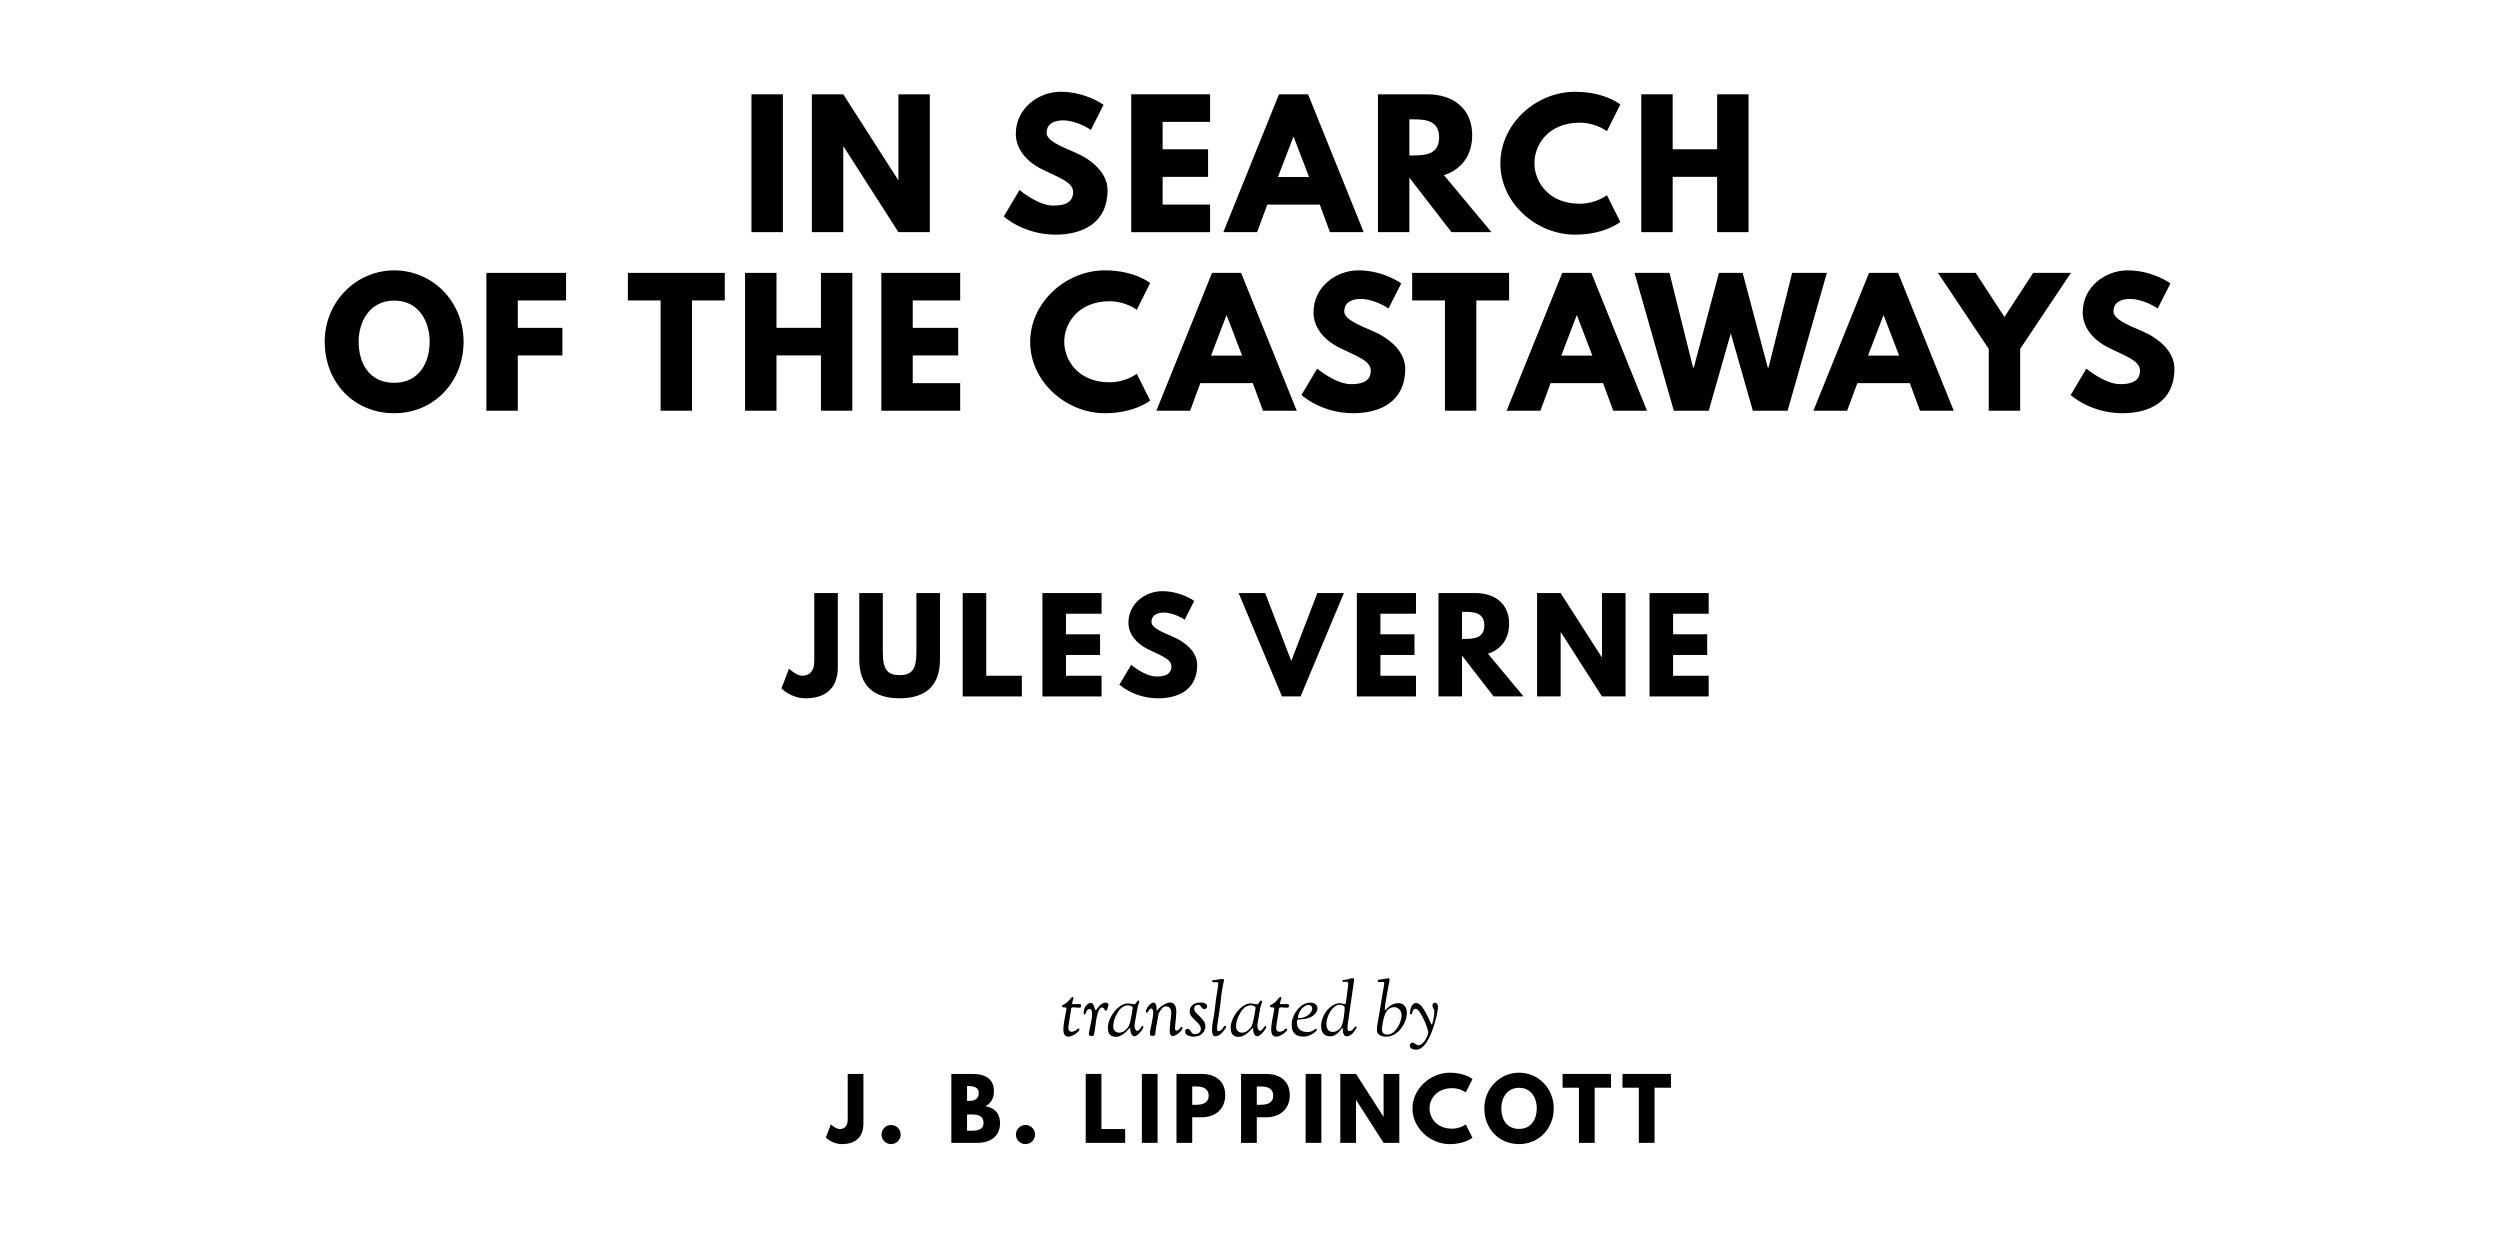
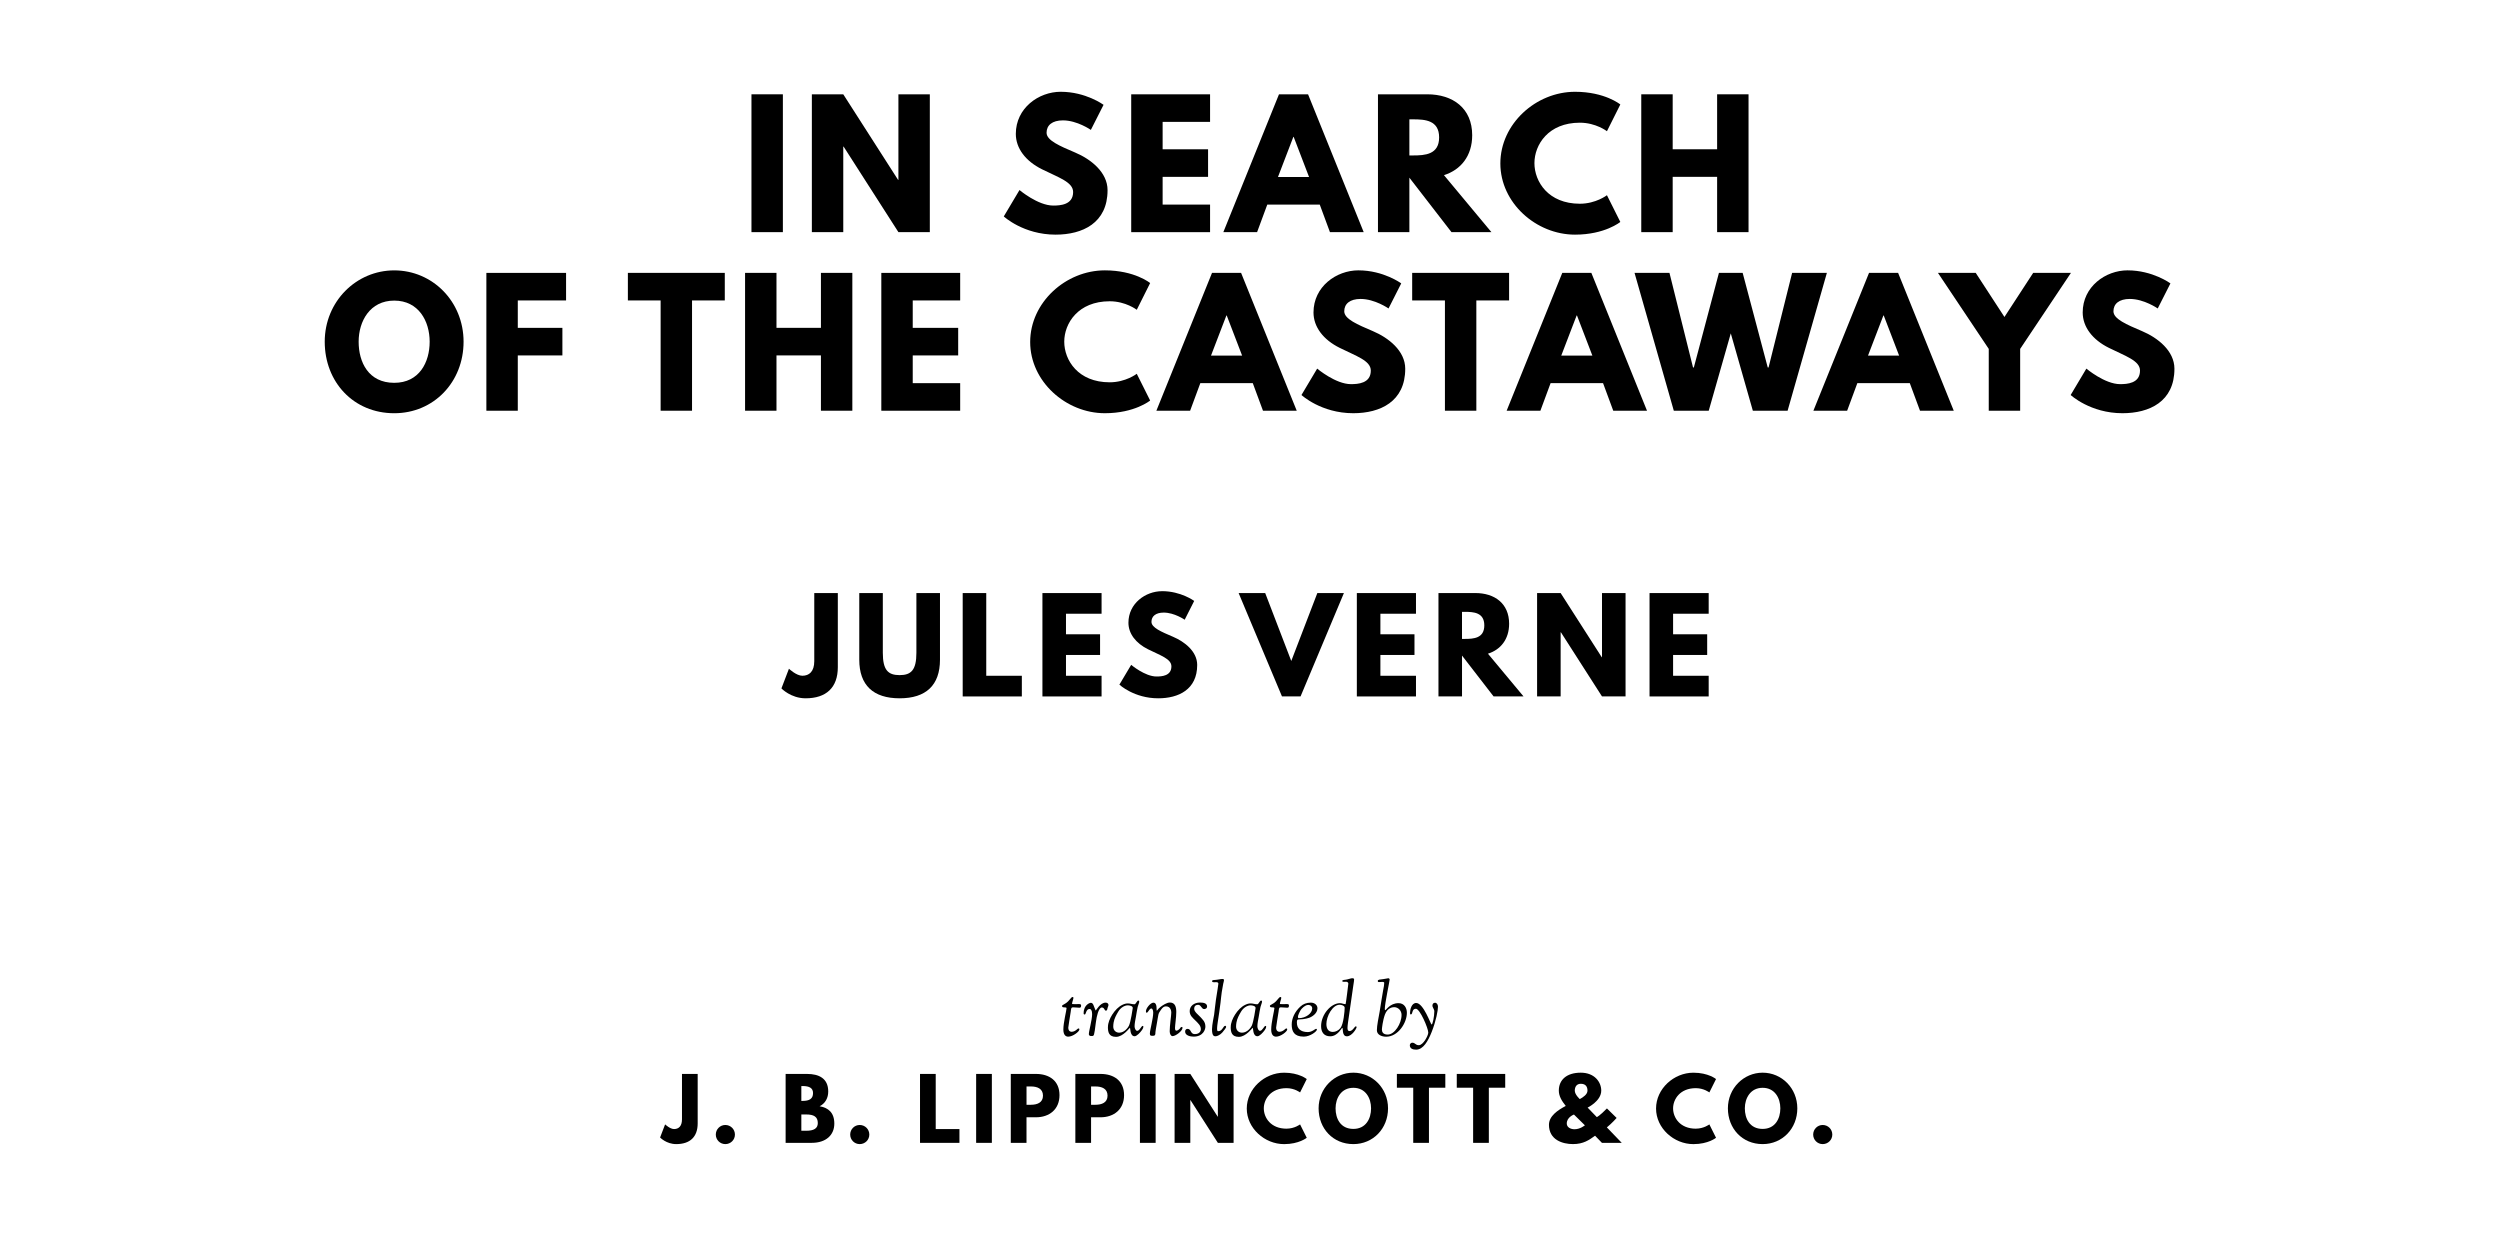
<svg xmlns="http://www.w3.org/2000/svg" version="1.1" viewBox="0 0 1400 690">
  <g aria-label="IN SEARCH">
    <path d="M438.41,52.81l0.00,77.19l-17.59,0.00l0.00-77.19l17.59,0.00z" />
    <path d="M472.23,82.09l0.00,47.91l-17.59,0.00l0.00-77.19l17.59,0.00l30.69,47.91l0.19,0.00l0.00-47.91l17.59,0.00l0.00,77.19l-17.59,0.00l-30.69-47.91l-0.19,0.00z" />
    <path d="M594.04,51.40c14.04,0.00,23.95,7.30,23.95,7.30l-7.11,14.04s-7.67-5.33-15.63-5.33c-5.99,0.00-9.17,2.71-9.17,6.92c0.00,4.30,7.30,7.39,16.09,11.13c8.61,3.65,18.06,10.95,18.06,21.05c0.00,18.43-14.04,24.89-29.10,24.89c-18.06,0.00-29.01-10.20-29.01-10.20l8.80-14.78s10.29,8.70,18.90,8.70c3.84,0.00,11.13-0.37,11.13-7.58c0.00-5.61-8.23-8.14-17.40-12.73c-9.26-4.58-14.69-11.79-14.69-19.84c0.00-14.41,12.73-23.58,25.17-23.58z" />
    <path d="M677.64,52.81l0.00,15.44l-26.57,0.00l0.00,15.35l25.45,0.00l0.00,15.44l-25.45,0.00l0.00,15.53l26.57,0.00l0.00,15.44l-44.16,0.00l0.00-77.19l44.16,0.00z" />
    <path d="M732.51,52.81l31.16,77.19l-18.90,0.00l-5.71-15.44l-29.38,0.00l-5.71,15.44l-18.90,0.00l31.16-77.19l16.28,0.00z  M733.07,99.12l-8.61-22.46l-0.19,0.00l-8.61,22.46l17.40,0.00z" />
    <path d="M771.66,52.81l27.60,0.00c14.32,0.00,25.17,7.77,25.17,22.92c0.00,11.60-6.36,19.37-15.81,22.36l26.57,31.91l-22.36,0.00l-23.58-30.50l0.00,30.50l-17.59,0.00l0.00-77.19z  M789.25,87.05l2.06,0.00c6.64,0.00,14.60-0.47,14.60-10.11s-7.95-10.11-14.60-10.11l-2.06,0.00l0.00,20.21z" />
    <path d="M884.73,114.09c8.98,0.00,15.16-4.77,15.16-4.77l7.49,14.97s-8.61,7.11-25.36,7.11c-21.80,0.00-41.82-17.78-41.82-39.86c0.00-22.18,19.93-40.14,41.82-40.14c16.75,0.00,25.36,7.11,25.36,7.11l-7.49,14.97s-6.18-4.77-15.16-4.77c-17.68,0.00-25.45,12.35-25.45,22.64c0.00,10.39,7.77,22.74,25.45,22.74z" />
    <path d="M936.70,99.03l0.00,30.97l-17.59,0.00l0.00-77.19l17.59,0.00l0.00,30.78l24.89,0.00l0.00-30.78l17.59,0.00l0.00,77.19l-17.59,0.00l0.00-30.97l-24.89,0.00z" />
  </g>
  <g aria-label="OF THE CASTAWAYS">
    <path d="M181.85,191.36c0.00-22.55,17.68-39.95,38.92-39.95c21.43,0.00,38.83,17.40,38.83,39.95s-16.65,40.05-38.83,40.05c-22.83,0.00-38.92-17.50-38.92-40.05z  M200.84,191.36c0.00,11.51,5.52,23.02,19.93,23.02c14.04,0.00,19.84-11.51,19.84-23.02s-6.18-23.02-19.84-23.02c-13.57,0.00-19.93,11.51-19.93,23.02z" />
    <path d="M317.00,152.81l0.00,15.44l-27.04,0.00l0.00,15.35l24.98,0.00l0.00,15.44l-24.98,0.00l0.00,30.97l-17.59,0.00l0.00-77.19l44.63,0.00z" />
    <path d="M351.61,168.25l0.00-15.44l54.27,0.00l0.00,15.44l-18.34,0.00l0.00,61.75l-17.59,0.00l0.00-61.75l-18.34,0.00z" />
    <path d="M434.83,199.03l0.00,30.97l-17.59,0.00l0.00-77.19l17.59,0.00l0.00,30.78l24.89,0.00l0.00-30.78l17.59,0.00l0.00,77.19l-17.59,0.00l0.00-30.97l-24.89,0.00z" />
    <path d="M537.70,152.81l0.00,15.44l-26.57,0.00l0.00,15.35l25.45,0.00l0.00,15.44l-25.45,0.00l0.00,15.53l26.57,0.00l0.00,15.44l-44.16,0.00l0.00-77.19l44.16,0.00z" />
    <path d="M621.43,214.09c8.98,0.00,15.16-4.77,15.16-4.77l7.49,14.97s-8.61,7.11-25.36,7.11c-21.80,0.00-41.82-17.78-41.82-39.86c0.00-22.18,19.93-40.14,41.82-40.14c16.75,0.00,25.36,7.11,25.36,7.11l-7.49,14.97s-6.18-4.77-15.16-4.77c-17.68,0.00-25.45,12.35-25.45,22.64c0.00,10.39,7.77,22.74,25.45,22.74z" />
    <path d="M695.01,152.81l31.16,77.19l-18.90,0.00l-5.71-15.44l-29.38,0.00l-5.71,15.44l-18.90,0.00l31.16-77.19l16.28,0.00z  M695.58,199.12l-8.61-22.46l-0.19,0.00l-8.61,22.46l17.40,0.00z" />
    <path d="M760.74,151.40c14.04,0.00,23.95,7.30,23.95,7.30l-7.11,14.04s-7.67-5.33-15.63-5.33c-5.99,0.00-9.17,2.71-9.17,6.92c0.00,4.30,7.30,7.39,16.09,11.13c8.61,3.65,18.06,10.95,18.06,21.05c0.00,18.43-14.04,24.89-29.10,24.89c-18.06,0.00-29.01-10.20-29.01-10.20l8.80-14.78s10.29,8.70,18.90,8.70c3.84,0.00,11.13-0.37,11.13-7.58c0.00-5.61-8.23-8.14-17.40-12.73c-9.26-4.58-14.69-11.79-14.69-19.84c0.00-14.41,12.73-23.58,25.17-23.58z" />
    <path d="M790.82,168.25l0.00-15.44l54.27,0.00l0.00,15.44l-18.34,0.00l0.00,61.75l-17.59,0.00l0.00-61.75l-18.34,0.00z" />
    <path d="M891.16,152.81l31.16,77.19l-18.90,0.00l-5.71-15.44l-29.38,0.00l-5.71,15.44l-18.90,0.00l31.16-77.19l16.28,0.00z  M891.72,199.12l-8.61-22.46l-0.19,0.00l-8.61,22.46l17.40,0.00z" />
    <path d="M981.59,230.00l-12.35-43.32l-12.35,43.32l-19.56,0.00l-21.99-77.19l19.56,0.00l13.19,52.96l0.47,0.00l14.04-52.96l13.29,0.00l14.04,52.96l0.47,0.00l13.19-52.96l19.46,0.00l-21.99,77.19l-19.46,0.00z" />
    <path d="M1062.94,152.81l31.16,77.19l-18.90,0.00l-5.71-15.44l-29.38,0.00l-5.71,15.44l-18.90,0.00l31.16-77.19l16.28,0.00z  M1063.50,199.12l-8.61-22.46l-0.19,0.00l-8.61,22.46l17.40,0.00z" />
    <path d="M1085.25,152.81l21.15,0.00l16.09,24.70l16.09-24.70l21.15,0.00l-28.44,42.57l0.00,34.62l-17.59,0.00l0.00-34.62z" />
    <path d="M1191.49,151.40c14.04,0.00,23.95,7.30,23.95,7.30l-7.11,14.04s-7.67-5.33-15.63-5.33c-5.99,0.00-9.17,2.71-9.17,6.92c0.00,4.30,7.30,7.39,16.09,11.13c8.61,3.65,18.06,10.95,18.06,21.05c0.00,18.43-14.04,24.89-29.10,24.89c-18.06,0.00-29.01-10.20-29.01-10.20l8.80-14.78s10.29,8.70,18.90,8.70c3.84,0.00,11.13-0.37,11.13-7.58c0.00-5.61-8.23-8.14-17.40-12.73c-9.26-4.58-14.69-11.79-14.69-19.84c0.00-14.41,12.73-23.58,25.17-23.58z" />
  </g>
  <g aria-label="JULES VERNE">
    <path d="M469.18,332.11l0.00,41.54c0.00,11.37-6.46,17.40-18.04,17.40c-8.28,0.00-13.54-5.54-13.54-5.54l4.21-11.02s4.14,3.93,7.51,3.93c3.79,0.00,6.67-2.32,6.67-8.14l0.00-38.18l13.19,0.00z" />
    <path d="M526.39,332.11l0.00,37.33c0.00,14.32-7.86,21.61-22.60,21.61s-22.60-7.30-22.60-21.61l0.00-37.33l13.19,0.00l0.00,33.47c0.00,9.68,2.95,12.49,9.40,12.49s9.40-2.81,9.40-12.49l0.00-33.47l13.19,0.00z" />
    <path d="M552.30,332.11l0.00,46.32l19.93,0.00l0.00,11.58l-33.12,0.00l0.00-57.89l13.19,0.00z" />
    <path d="M616.88,332.11l0.00,11.58l-19.93,0.00l0.00,11.51l19.09,0.00l0.00,11.58l-19.09,0.00l0.00,11.65l19.93,0.00l0.00,11.58l-33.12,0.00l0.00-57.89l33.12,0.00z" />
    <path d="M650.79,331.05c10.53,0.00,17.96,5.47,17.96,5.47l-5.33,10.53s-5.75-4.00-11.72-4.00c-4.49,0.00-6.88,2.04-6.88,5.19c0.00,3.23,5.47,5.54,12.07,8.35c6.46,2.74,13.54,8.21,13.54,15.79c0.00,13.82-10.53,18.67-21.82,18.67c-13.54,0.00-21.75-7.65-21.75-7.65l6.60-11.09s7.72,6.53,14.18,6.53c2.88,0.00,8.35-0.28,8.35-5.68c0.00-4.21-6.18-6.11-13.05-9.54c-6.95-3.44-11.02-8.84-11.02-14.88c0.00-10.81,9.54-17.68,18.88-17.68z" />
    <path d="M717.91,390.00l-24.28-57.89l14.88,0.00l14.60,38.04l14.60-38.04l14.88,0.00l-24.28,57.89l-10.39,0.00z" />
    <path d="M792.95,332.11l0.00,11.58l-19.93,0.00l0.00,11.51l19.09,0.00l0.00,11.58l-19.09,0.00l0.00,11.65l19.93,0.00l0.00,11.58l-33.12,0.00l0.00-57.89l33.12,0.00z" />
    <path d="M805.53,332.11l20.70,0.00c10.74,0.00,18.88,5.82,18.88,17.19c0.00,8.70-4.77,14.53-11.86,16.77l19.93,23.93l-16.77,0.00l-17.68-22.88l0.00,22.88l-13.19,0.00l0.00-57.89z  M818.72,357.79l1.54,0.00c4.98,0.00,10.95-0.35,10.95-7.58s-5.96-7.58-10.95-7.58l-1.54,0.00l0.00,15.16z" />
    <path d="M873.96,354.07l0.00,35.93l-13.19,0.00l0.00-57.89l13.19,0.00l23.02,35.93l0.14,0.00l0.00-35.93l13.19,0.00l0.00,57.89l-13.19,0.00l-23.02-35.93l-0.14,0.00z" />
    <path d="M956.86,332.11l0.00,11.58l-19.93,0.00l0.00,11.51l19.09,0.00l0.00,11.58l-19.09,0.00l0.00,11.65l19.93,0.00l0.00,11.58l-33.12,0.00l0.00-57.89l33.12,0.00z" />
  </g>
  <g aria-label="translated by">
    <path d="M594.73,563.42c0.00-0.85,1.62-0.81,3.49-2.76c1.70-1.79,1.79-2.34,2.47-2.34c0.21,0.00,0.43,0.13,0.43,0.51c0.00,0.55-0.77,2.55-0.77,3.19c0.00,0.26,0.09,0.30,1.49,0.30c1.66,0.00,2.00-0.04,2.47-0.04c0.89,0.00,1.11,0.30,1.11,0.81c0.00,0.98-0.26,1.23-1.02,1.23c-0.68,0.00-2.51-0.21-3.44-0.21c-1.23,0.00-1.11,0.77-1.36,2.51c-0.38,2.64-1.36,8.16-1.36,8.84c0.00,2.25,1.57,2.34,1.74,2.34c2.34,0.00,3.32-1.87,4.00-1.87c0.13,0.00,0.47,0.00,0.47,0.60c0.00,1.11-3.61,4.00-6.25,4.00c-1.15,0.00-2.72-0.68-2.72-4.00c0.00-3.91,1.79-10.80,1.79-11.94c0.00-0.89-2.51,0.04-2.51-1.15z" />
    <path d="M606.84,567.42c0.00-4.85,3.61-5.87,4.00-5.87c0.89,0.00,1.32,0.81,1.57,1.49c1.06,2.76,1.11,2.81,1.19,2.81c0.30,0.00,2.42-4.38,5.57-4.38c1.11,0.00,1.57,0.72,1.57,1.32c0.00,0.55-0.34,1.11-0.47,1.57c-0.09,0.30-0.17,1.62-0.94,1.62c-0.94,0.00-0.77-1.79-2.30-1.79c-1.91,0.00-2.98,5.57-3.19,7.35l-0.21,1.40c-0.94,7.23-0.85,7.23-2.38,7.23l-0.21,0.00c-0.43,0.00-1.28-0.09-1.28-1.11c0.00-1.70,1.83-7.95,1.83-11.14c0.00-2.13-0.68-2.89-1.45-2.89c-1.74,0.00-2.08,2.55-2.34,2.85c-0.13,0.13-0.26,0.26-0.47,0.26c-0.17,0.00-0.51-0.13-0.51-0.72z" />
    <path d="M620.45,575.15c0.00-2.38,1.06-4.80,2.38-6.93c1.53-2.42,3.49-4.46,5.74-5.53c1.15-0.55,2.00-0.77,3.10-0.77c1.32,0.00,2.21,0.47,3.61,0.47c0.85,0.00,1.36-2.08,2.21-2.08c0.26,0.00,0.47,0.17,0.47,0.64c0.00,0.68-0.55,1.70-0.85,2.93c-0.38,1.57-0.64,3.53-0.98,5.44c-0.34,1.87-0.77,3.83-0.77,5.44c0.00,1.11,0.64,2.51,1.45,2.51c1.40,0.00,2.30-2.76,3.10-2.76c0.34,0.00,0.38,0.30,0.38,0.47c0.00,0.43-0.21,1.06-0.77,1.83c-1.06,1.53-2.98,3.49-4.12,3.49c-2.72,0.00-2.34-4.76-2.64-4.76c-0.21,0.00-3.74,5.10-7.78,5.10s-4.55-2.72-4.55-5.48z  M623.42,574.90c0.00,2.13,1.53,3.40,3.32,3.40c3.06,0.00,5.06-3.06,5.44-3.83c1.02-2.04,2.17-9.86,2.17-9.99c0.00-1.19-1.91-1.49-2.81-1.49c-1.74,0.00-4.00,1.28-5.27,3.44c-1.23,2.04-2.25,3.95-2.64,6.16c-0.13,0.77-0.21,1.53-0.21,2.30z" />
    <path d="M641.70,566.35c0.00-1.66,2.55-4.85,4.17-4.85c2.47,0.00,1.57,4.46,1.96,4.46c0.26,0.00,0.55-0.94,2.13-2.13c1.15-0.89,3.40-2.42,5.19-2.42c2.98,0.00,3.57,2.64,3.57,5.31c0.00,2.98-0.72,7.48-0.72,8.93c0.00,1.19,0.34,1.53,0.81,1.53c0.72,0.00,1.70-0.94,1.70-0.94c0.51-0.64,0.68-1.15,1.32-1.15c0.30,0.00,0.38,0.26,0.38,0.51c0.00,1.66-3.74,4.63-5.61,4.63c-0.85,0.00-1.57-1.19-1.57-2.68c0.00-3.23,0.89-8.93,0.89-10.50c0.00-0.68-0.21-3.49-2.98-3.49c-0.98,0.00-1.79,0.47-2.76,1.87c-1.83,2.59-1.32,2.21-2.34,7.69c-1.06,5.74-0.77,5.23-0.85,5.82c-0.13,0.94-0.47,1.11-1.57,1.11c-1.15,0.00-1.49-0.09-1.49-1.32c0.00-1.79,1.87-8.37,1.87-11.65c0.00-1.49-0.55-2.34-0.98-2.34c-1.32,0.00-1.79,2.38-2.72,2.38c-0.30,0.00-0.38-0.34-0.38-0.81z" />
    <path d="M663.68,577.70c0.00-1.32,0.85-1.53,1.36-1.53c2.17,0.00,1.45,2.93,4.04,2.93c3.10,0.00,3.40-2.21,3.40-2.72c0.00-2.00-1.40-3.23-2.93-4.76c-1.70-1.74-3.32-2.85-3.32-5.40c0.00-2.85,2.47-4.80,5.78-4.80c2.30,0.00,3.95,0.55,3.95,2.21c0.00,1.32-1.40,1.45-1.62,1.45c-1.53,0.00-1.70-2.38-3.36-2.38c-1.62,0.00-2.25,0.98-2.25,2.25c0.00,1.62,2.34,3.36,3.36,4.46c1.32,1.49,2.93,2.68,2.93,5.53c0.00,1.53-1.19,5.57-6.63,5.57c-1.66,0.00-4.72-0.55-4.72-2.81z" />
    <path d="M678.72,576.34c0.00-2.42,1.11-7.44,1.19-8.12c0.38-2.68,0.60-5.70,1.02-8.42c0.72-4.59,1.36-8.42,1.36-8.93s-0.43-0.85-1.06-0.85s-0.72,0.04-1.23,0.04c-0.85,0.00-1.23-0.13-1.23-0.60c0.00-0.21,0.09-0.55,0.64-0.60c3.10-0.21,4.04-0.64,5.14-0.64c0.68,0.00,0.89,0.26,0.89,0.68c0.00,0.60-0.30,1.15-0.43,1.96c-1.57,8.25-0.85,6.67-2.21,15.81c-0.72,5.02-1.23,7.69-1.23,9.14s0.13,1.66,0.68,1.66c2.34,0.00,2.76-3.02,3.87-3.02c0.30,0.00,0.51,0.26,0.51,0.68s-1.11,1.87-2.13,3.06c-1.11,1.28-2.89,2.13-3.70,2.13c-0.85,0.00-2.08,0.00-2.08-4.00z" />
    <path d="M689.22,575.15c0.00-2.38,1.06-4.80,2.38-6.93c1.53-2.42,3.49-4.46,5.74-5.53c1.15-0.55,2.00-0.77,3.10-0.77c1.32,0.00,2.21,0.47,3.61,0.47c0.85,0.00,1.36-2.08,2.21-2.08c0.26,0.00,0.47,0.17,0.47,0.64c0.00,0.68-0.55,1.70-0.85,2.93c-0.38,1.57-0.64,3.53-0.98,5.44c-0.34,1.87-0.77,3.83-0.77,5.44c0.00,1.11,0.64,2.51,1.45,2.51c1.40,0.00,2.30-2.76,3.10-2.76c0.34,0.00,0.38,0.30,0.38,0.47c0.00,0.43-0.21,1.06-0.77,1.83c-1.06,1.53-2.98,3.49-4.12,3.49c-2.72,0.00-2.34-4.76-2.64-4.76c-0.21,0.00-3.74,5.10-7.78,5.10s-4.55-2.72-4.55-5.48z  M692.20,574.90c0.00,2.13,1.53,3.40,3.32,3.40c3.06,0.00,5.06-3.06,5.44-3.83c1.02-2.04,2.17-9.86,2.17-9.99c0.00-1.19-1.91-1.49-2.81-1.49c-1.74,0.00-4.00,1.28-5.27,3.44c-1.23,2.04-2.25,3.95-2.64,6.16c-0.13,0.77-0.21,1.53-0.21,2.30z" />
    <path d="M711.12,563.42c0.00-0.85,1.62-0.81,3.49-2.76c1.70-1.79,1.79-2.34,2.47-2.34c0.21,0.00,0.43,0.13,0.43,0.51c0.00,0.55-0.77,2.55-0.77,3.19c0.00,0.26,0.09,0.30,1.49,0.30c1.66,0.00,2.00-0.04,2.47-0.04c0.89,0.00,1.11,0.30,1.11,0.81c0.00,0.98-0.26,1.23-1.02,1.23c-0.68,0.00-2.51-0.21-3.44-0.21c-1.23,0.00-1.11,0.77-1.36,2.51c-0.38,2.64-1.36,8.16-1.36,8.84c0.00,2.25,1.57,2.34,1.74,2.34c2.34,0.00,3.32-1.87,4.00-1.87c0.13,0.00,0.47,0.00,0.47,0.60c0.00,1.11-3.61,4.00-6.25,4.00c-1.15,0.00-2.72-0.68-2.72-4.00c0.00-3.91,1.79-10.80,1.79-11.94c0.00-0.89-2.51,0.04-2.51-1.15z" />
    <path d="M723.36,573.75c0.00-3.66,1.87-7.31,4.80-10.03c1.57-1.49,3.53-2.25,5.91-2.25c2.00,0.00,3.70,1.28,3.70,3.15c0.00,3.06-3.32,4.80-4.12,5.14c-0.38,0.17-2.68,1.11-6.67,1.15c-0.60,0.00-0.72,0.64-0.72,1.74c0.00,3.19,1.91,5.31,6.12,5.31c2.42,0.00,4.12-1.83,4.59-1.83c0.34,0.00,0.51,0.17,0.51,0.43c0.00,0.98-3.70,3.95-7.40,3.95c-5.40,0.00-6.72-2.98-6.72-6.76z  M726.84,569.33c0.00,0.30,0.09,0.85,0.38,0.85c4.12,0.00,7.61-2.76,7.61-5.44c0.00-1.62-1.53-2.00-2.25-2.00c-1.06,0.00-2.38,0.85-3.49,2.00c-1.28,1.32-2.25,4.04-2.25,4.59z" />
    <path d="M739.81,574.69c0.00-6.59,5.53-12.92,10.58-12.92c1.11,0.00,1.96,0.55,3.15,0.55c0.13,0.00,1.53-11.18,1.53-11.48c0.00-0.64-0.60-1.06-1.23-1.06c-0.47,0.00-1.45,0.04-1.49,0.04c-0.43,0.00-0.68-0.17-0.68-0.47c0.00-0.72,1.49-0.55,2.68-0.85c2.38-0.60,2.13-0.68,3.27-0.68c0.38,0.00,0.68,0.34,0.68,0.72c0.00,1.11-0.43,2.47-2.81,19.85c-0.47,3.23-0.89,5.91-0.89,7.18c0.00,0.94,0.13,1.83,1.11,1.83c1.87,0.00,2.85-2.64,3.53-2.64c0.34,0.00,0.47,0.21,0.47,0.38c0.00,0.89-2.68,5.19-5.44,5.19c-2.98,0.00-2.00-4.76-2.59-4.76c-0.38,0.00-2.55,4.76-6.76,4.76c-3.61,0.00-5.10-2.47-5.10-5.65z  M742.78,573.50c0.00,2.47,1.02,4.38,3.61,4.38c1.53,0.00,3.19-0.81,4.29-2.21c1.70-2.13,2.34-9.61,2.34-11.31c0.00-1.15-1.70-1.70-2.85-1.70c-3.91,0.00-7.40,6.38-7.40,10.84z" />
    <path d="M771.05,576.98c0.00-2.72,0.98-7.14,1.57-10.58c0.77-4.42,1.28-8.54,1.91-11.69c0.38-1.83,0.64-3.32,0.64-4.34c0.00-0.21-0.21-0.51-1.06-0.51c-0.64,0.00-1.11,0.09-1.74,0.09c-0.47,0.00-0.81,0.00-0.81-0.60c0.00-0.85,1.19-0.81,3.15-1.06c1.66-0.21,2.42-0.47,2.68-0.47c0.47,0.00,0.81,0.30,0.81,0.77c0.00,0.77-2.72,13.43-2.72,16.49c0.00,0.30,0.13,0.64,0.21,0.64c0.60,0.00,2.59-3.95,7.48-3.95c3.19,0.00,4.68,2.64,4.68,5.40c0.00,5.78-5.02,13.39-11.60,13.39c-2.51,0.00-5.19-1.11-5.19-3.57z  M773.86,576.47c0.00,1.45,0.64,2.89,3.27,2.89c3.83,0.00,7.74-6.12,7.74-11.01c0.00-2.38-1.83-4.34-4.17-4.34c-1.02,0.00-3.78,0.43-5.14,4.12c-1.23,3.36-1.70,7.91-1.70,8.33z" />
    <path d="M789.50,585.31c0.00-0.72,0.64-1.40,1.36-1.40c1.70,0.00,1.74,1.40,3.70,1.40c2.47,0.00,5.27-5.44,5.27-7.06c0.00-2.38-4.68-13.35-6.93-13.35c-2.47,0.00-1.57,3.19-2.85,3.19c-0.26,0.00-0.43-0.21-0.43-0.94c0.00-1.79,0.85-5.48,3.44-5.48c4.12,0.00,8.16,12.07,8.63,12.07c0.60,0.00,1.53-4.55,1.53-7.40c0.00-1.23-1.06-2.08-1.06-3.23c0.00-0.77,0.43-1.57,1.45-1.57c0.94,0.00,1.66,0.94,1.66,2.25c0.00,1.91-1.02,7.78-3.53,14.11c-2.00,5.06-4.72,9.90-8.71,9.90c-1.83,0.00-3.53-0.55-3.53-2.51z" />
  </g>
-   <g aria-label="J. B. LIPPINCOTT">
-     <path d="M483.51,601.40l0.00,27.70c0.00,7.58-4.30,11.60-12.02,11.60c-5.52,0.00-9.03-3.70-9.03-3.70l2.81-7.35s2.76,2.62,5.01,2.62c2.53,0.00,4.44-1.54,4.44-5.43l0.00-25.45l8.80,0.00z" />
-     <path d="M498.99,629.99c2.99,0.00,5.38,2.39,5.38,5.38c0.00,2.95-2.39,5.33-5.38,5.33c-2.95,0.00-5.33-2.39-5.33-5.33c0.00-2.99,2.39-5.38,5.33-5.38z" />
-     <path d="M532.75,601.40l11.98,0.00c6.64,0.00,11.88,2.48,11.88,9.82c0.00,3.56-1.54,6.60-4.82,8.28c4.82,0.84,8.23,3.51,8.23,9.73c0.00,6.36-4.63,10.76-12.63,10.76l-14.64,0.00l0.00-38.60z  M541.55,616.51l0.70,0.00c3.79,0.00,5.85-1.17,5.85-4.40c0.00-2.76-2.01-3.93-5.85-3.93l-0.70,0.00l0.00,8.33z  M541.55,633.22l2.76,0.00c4.16,0.00,6.46-1.26,6.46-4.30c0.00-3.56-2.29-4.82-6.46-4.82l-2.76,0.00l0.00,9.12z" />
-     <path d="M574.24,629.99c2.99,0.00,5.38,2.39,5.38,5.38c0.00,2.95-2.39,5.33-5.38,5.33c-2.95,0.00-5.33-2.39-5.33-5.33c0.00-2.99,2.39-5.38,5.33-5.38z" />
-     <path d="M616.80,601.40l0.00,30.88l13.29,0.00l0.00,7.72l-22.08,0.00l0.00-38.60l8.80,0.00z" />
-     <path d="M648.24,601.40l0.00,38.60l-8.80,0.00l0.00-38.60l8.80,0.00z" />
-     <path d="M658.85,601.40l14.08,0.00c7.53,0.00,13.19,3.88,13.19,11.88c0.00,7.95-5.66,12.40-13.19,12.40l-5.29,0.00l0.00,14.32l-8.80,0.00l0.00-38.60z  M667.65,618.67l2.48,0.00c3.46,0.00,6.74-1.17,6.74-5.10c0.00-3.98-3.27-5.15-6.74-5.15l-2.48,0.00l0.00,10.25z" />
-     <path d="M695.01,601.40l14.08,0.00c7.53,0.00,13.19,3.88,13.19,11.88c0.00,7.95-5.66,12.40-13.19,12.40l-5.29,0.00l0.00,14.32l-8.80,0.00l0.00-38.60z  M703.80,618.67l2.48,0.00c3.46,0.00,6.74-1.17,6.74-5.10c0.00-3.98-3.27-5.15-6.74-5.15l-2.48,0.00l0.00,10.25z" />
-     <path d="M739.96,601.40l0.00,38.60l-8.80,0.00l0.00-38.60l8.80,0.00z" />
-     <path d="M759.37,616.05l0.00,23.95l-8.80,0.00l0.00-38.60l8.80,0.00l15.35,23.95l0.09,0.00l0.00-23.95l8.80,0.00l0.00,38.60l-8.80,0.00l-15.35-23.95l-0.09,0.00z" />
-     <path d="M813.26,632.05c4.49,0.00,7.58-2.39,7.58-2.39l3.74,7.49s-4.30,3.56-12.68,3.56c-10.90,0.00-20.91-8.89-20.91-19.93c0.00-11.09,9.96-20.07,20.91-20.07c8.37,0.00,12.68,3.56,12.68,3.56l-3.74,7.49s-3.09-2.39-7.58-2.39c-8.84,0.00-12.73,6.18-12.73,11.32c0.00,5.19,3.88,11.37,12.73,11.37z" />
-     <path d="M831.22,620.68c0.00-11.27,8.84-19.98,19.46-19.98c10.71,0.00,19.42,8.70,19.42,19.98s-8.33,20.02-19.42,20.02c-11.42,0.00-19.46-8.75-19.46-20.02z  M840.72,620.68c0.00,5.75,2.76,11.51,9.96,11.51c7.02,0.00,9.92-5.75,9.92-11.51s-3.09-11.51-9.92-11.51c-6.78,0.00-9.96,5.75-9.96,11.51z" />
-     <path d="M875.05,609.12l0.00-7.72l27.13,0.00l0.00,7.72l-9.17,0.00l0.00,30.88l-8.80,0.00l0.00-30.88l-9.17,0.00z" />
-     <path d="M908.59,609.12l0.00-7.72l27.13,0.00l0.00,7.72l-9.17,0.00l0.00,30.88l-8.80,0.00l0.00-30.88l-9.17,0.00z" />
+   <g aria-label="J. B. LIPPINCOTT &amp; CO.">
+     <path d="M390.70,601.40l0.00,27.70c0.00,7.58-4.30,11.60-12.02,11.60c-5.52,0.00-9.03-3.70-9.03-3.70l2.81-7.35s2.76,2.62,5.01,2.62c2.53,0.00,4.44-1.54,4.44-5.43l0.00-25.45l8.80,0.00z" />
+     <path d="M406.18,629.99c2.99,0.00,5.38,2.39,5.38,5.38c0.00,2.95-2.39,5.33-5.38,5.33c-2.95,0.00-5.33-2.39-5.33-5.33c0.00-2.99,2.39-5.38,5.33-5.38z" />
+     <path d="M439.95,601.40l11.98,0.00c6.64,0.00,11.88,2.48,11.88,9.82c0.00,3.56-1.54,6.60-4.82,8.28c4.82,0.84,8.23,3.51,8.23,9.73c0.00,6.36-4.63,10.76-12.63,10.76l-14.64,0.00l0.00-38.60z  M448.75,616.51l0.70,0.00c3.79,0.00,5.85-1.17,5.85-4.40c0.00-2.76-2.01-3.93-5.85-3.93l-0.70,0.00l0.00,8.33z  M448.75,633.22l2.76,0.00c4.16,0.00,6.46-1.26,6.46-4.30c0.00-3.56-2.29-4.82-6.46-4.82l-2.76,0.00l0.00,9.12z" />
+     <path d="M481.44,629.99c2.99,0.00,5.38,2.39,5.38,5.38c0.00,2.95-2.39,5.33-5.38,5.33c-2.95,0.00-5.33-2.39-5.33-5.33c0.00-2.99,2.39-5.38,5.33-5.38z" />
+     <path d="M524.00,601.40l0.00,30.88l13.29,0.00l0.00,7.72l-22.08,0.00l0.00-38.60l8.80,0.00z" />
+     <path d="M555.44,601.40l0.00,38.60l-8.80,0.00l0.00-38.60l8.80,0.00z" />
+     <path d="M566.05,601.40l14.08,0.00c7.53,0.00,13.19,3.88,13.19,11.88c0.00,7.95-5.66,12.40-13.19,12.40l-5.29,0.00l0.00,14.32l-8.80,0.00l0.00-38.60z  M574.85,618.67l2.48,0.00c3.46,0.00,6.74-1.17,6.74-5.10c0.00-3.98-3.27-5.15-6.74-5.15l-2.48,0.00l0.00,10.25z" />
+     <path d="M602.21,601.40l14.08,0.00c7.53,0.00,13.19,3.88,13.19,11.88c0.00,7.95-5.66,12.40-13.19,12.40l-5.29,0.00l0.00,14.32l-8.80,0.00l0.00-38.60z  M611.00,618.67l2.48,0.00c3.46,0.00,6.74-1.17,6.74-5.10c0.00-3.98-3.27-5.15-6.74-5.15l-2.48,0.00l0.00,10.25z" />
+     <path d="M647.16,601.40l0.00,38.60l-8.80,0.00l0.00-38.60l8.80,0.00z" />
+     <path d="M666.57,616.05l0.00,23.95l-8.80,0.00l0.00-38.60l8.80,0.00l15.35,23.95l0.09,0.00l0.00-23.95l8.80,0.00l0.00,38.60l-8.80,0.00l-15.35-23.95l-0.09,0.00z" />
+     <path d="M720.46,632.05c4.49,0.00,7.58-2.39,7.58-2.39l3.74,7.49s-4.30,3.56-12.68,3.56c-10.90,0.00-20.91-8.89-20.91-19.93c0.00-11.09,9.96-20.07,20.91-20.07c8.37,0.00,12.68,3.56,12.68,3.56l-3.74,7.49s-3.09-2.39-7.58-2.39c-8.84,0.00-12.73,6.18-12.73,11.32c0.00,5.19,3.88,11.37,12.73,11.37z" />
+     <path d="M738.42,620.68c0.00-11.27,8.84-19.98,19.46-19.98c10.71,0.00,19.42,8.70,19.42,19.98s-8.33,20.02-19.42,20.02c-11.42,0.00-19.46-8.75-19.46-20.02z  M747.92,620.68c0.00,5.75,2.76,11.51,9.96,11.51c7.02,0.00,9.92-5.75,9.92-11.51s-3.09-11.51-9.92-11.51c-6.78,0.00-9.96,5.75-9.96,11.51z" />
+     <path d="M782.25,609.12l0.00-7.72l27.13,0.00l0.00,7.72l-9.17,0.00l0.00,30.88l-8.80,0.00l0.00-30.88l-9.17,0.00z" />
+     <path d="M815.79,609.12l0.00-7.72l27.13,0.00l0.00,7.72l-9.17,0.00l0.00,30.88l-8.80,0.00l0.00-30.88l-9.17,0.00z" />
+     <path d="M867.42,629.85c0.00-4.82,4.87-8.14,9.40-10.53c-2.25-2.81-3.88-5.52-3.88-8.56c0.00-5.99,4.30-10.06,12.30-10.06c7.72,0.00,11.46,5.24,11.46,10.06c0.00,5.80-7.63,9.50-7.63,9.50l5.15,5.33s1.68-0.75,5.66-4.87l5.43,5.33s-2.62,2.99-5.47,5.29l8.33,8.65l-11.09,0.00l-3.84-3.98c-3.37,2.39-6.46,4.68-12.40,4.68c-5.71,0.00-13.43-2.29-13.43-10.85z  M885.25,606.92c-2.39,0.00-3.37,1.78-3.37,3.84c0.00,2.25,2.81,4.73,2.81,4.73c1.96-1.08,4.30-2.67,4.30-4.73s-0.89-3.84-3.74-3.84z  M887.54,630.18l-6.13-6.04s-4.02,1.45-4.02,5.01c0.00,2.25,2.29,3.23,4.35,3.23c3.18,0.00,5.80-2.20,5.80-2.20z" />
+     <path d="M949.66,632.05c4.49,0.00,7.58-2.39,7.58-2.39l3.74,7.49s-4.30,3.56-12.68,3.56c-10.90,0.00-20.91-8.89-20.91-19.93c0.00-11.09,9.96-20.07,20.91-20.07c8.37,0.00,12.68,3.56,12.68,3.56l-3.74,7.49s-3.09-2.39-7.58-2.39c-8.84,0.00-12.73,6.18-12.73,11.32c0.00,5.19,3.88,11.37,12.73,11.37z" />
+     <path d="M967.62,620.68c0.00-11.27,8.84-19.98,19.46-19.98c10.71,0.00,19.42,8.70,19.42,19.98s-8.33,20.02-19.42,20.02c-11.42,0.00-19.46-8.75-19.46-20.02z  M977.11,620.68c0.00,5.75,2.76,11.51,9.96,11.51c7.02,0.00,9.92-5.75,9.92-11.51s-3.09-11.51-9.92-11.51c-6.78,0.00-9.96,5.75-9.96,11.51z" />
+     <path d="M1020.71,629.99c2.99,0.00,5.38,2.39,5.38,5.38c0.00,2.95-2.39,5.33-5.38,5.33c-2.95,0.00-5.33-2.39-5.33-5.33c0.00-2.99,2.39-5.38,5.33-5.38z" />
  </g>
</svg>
